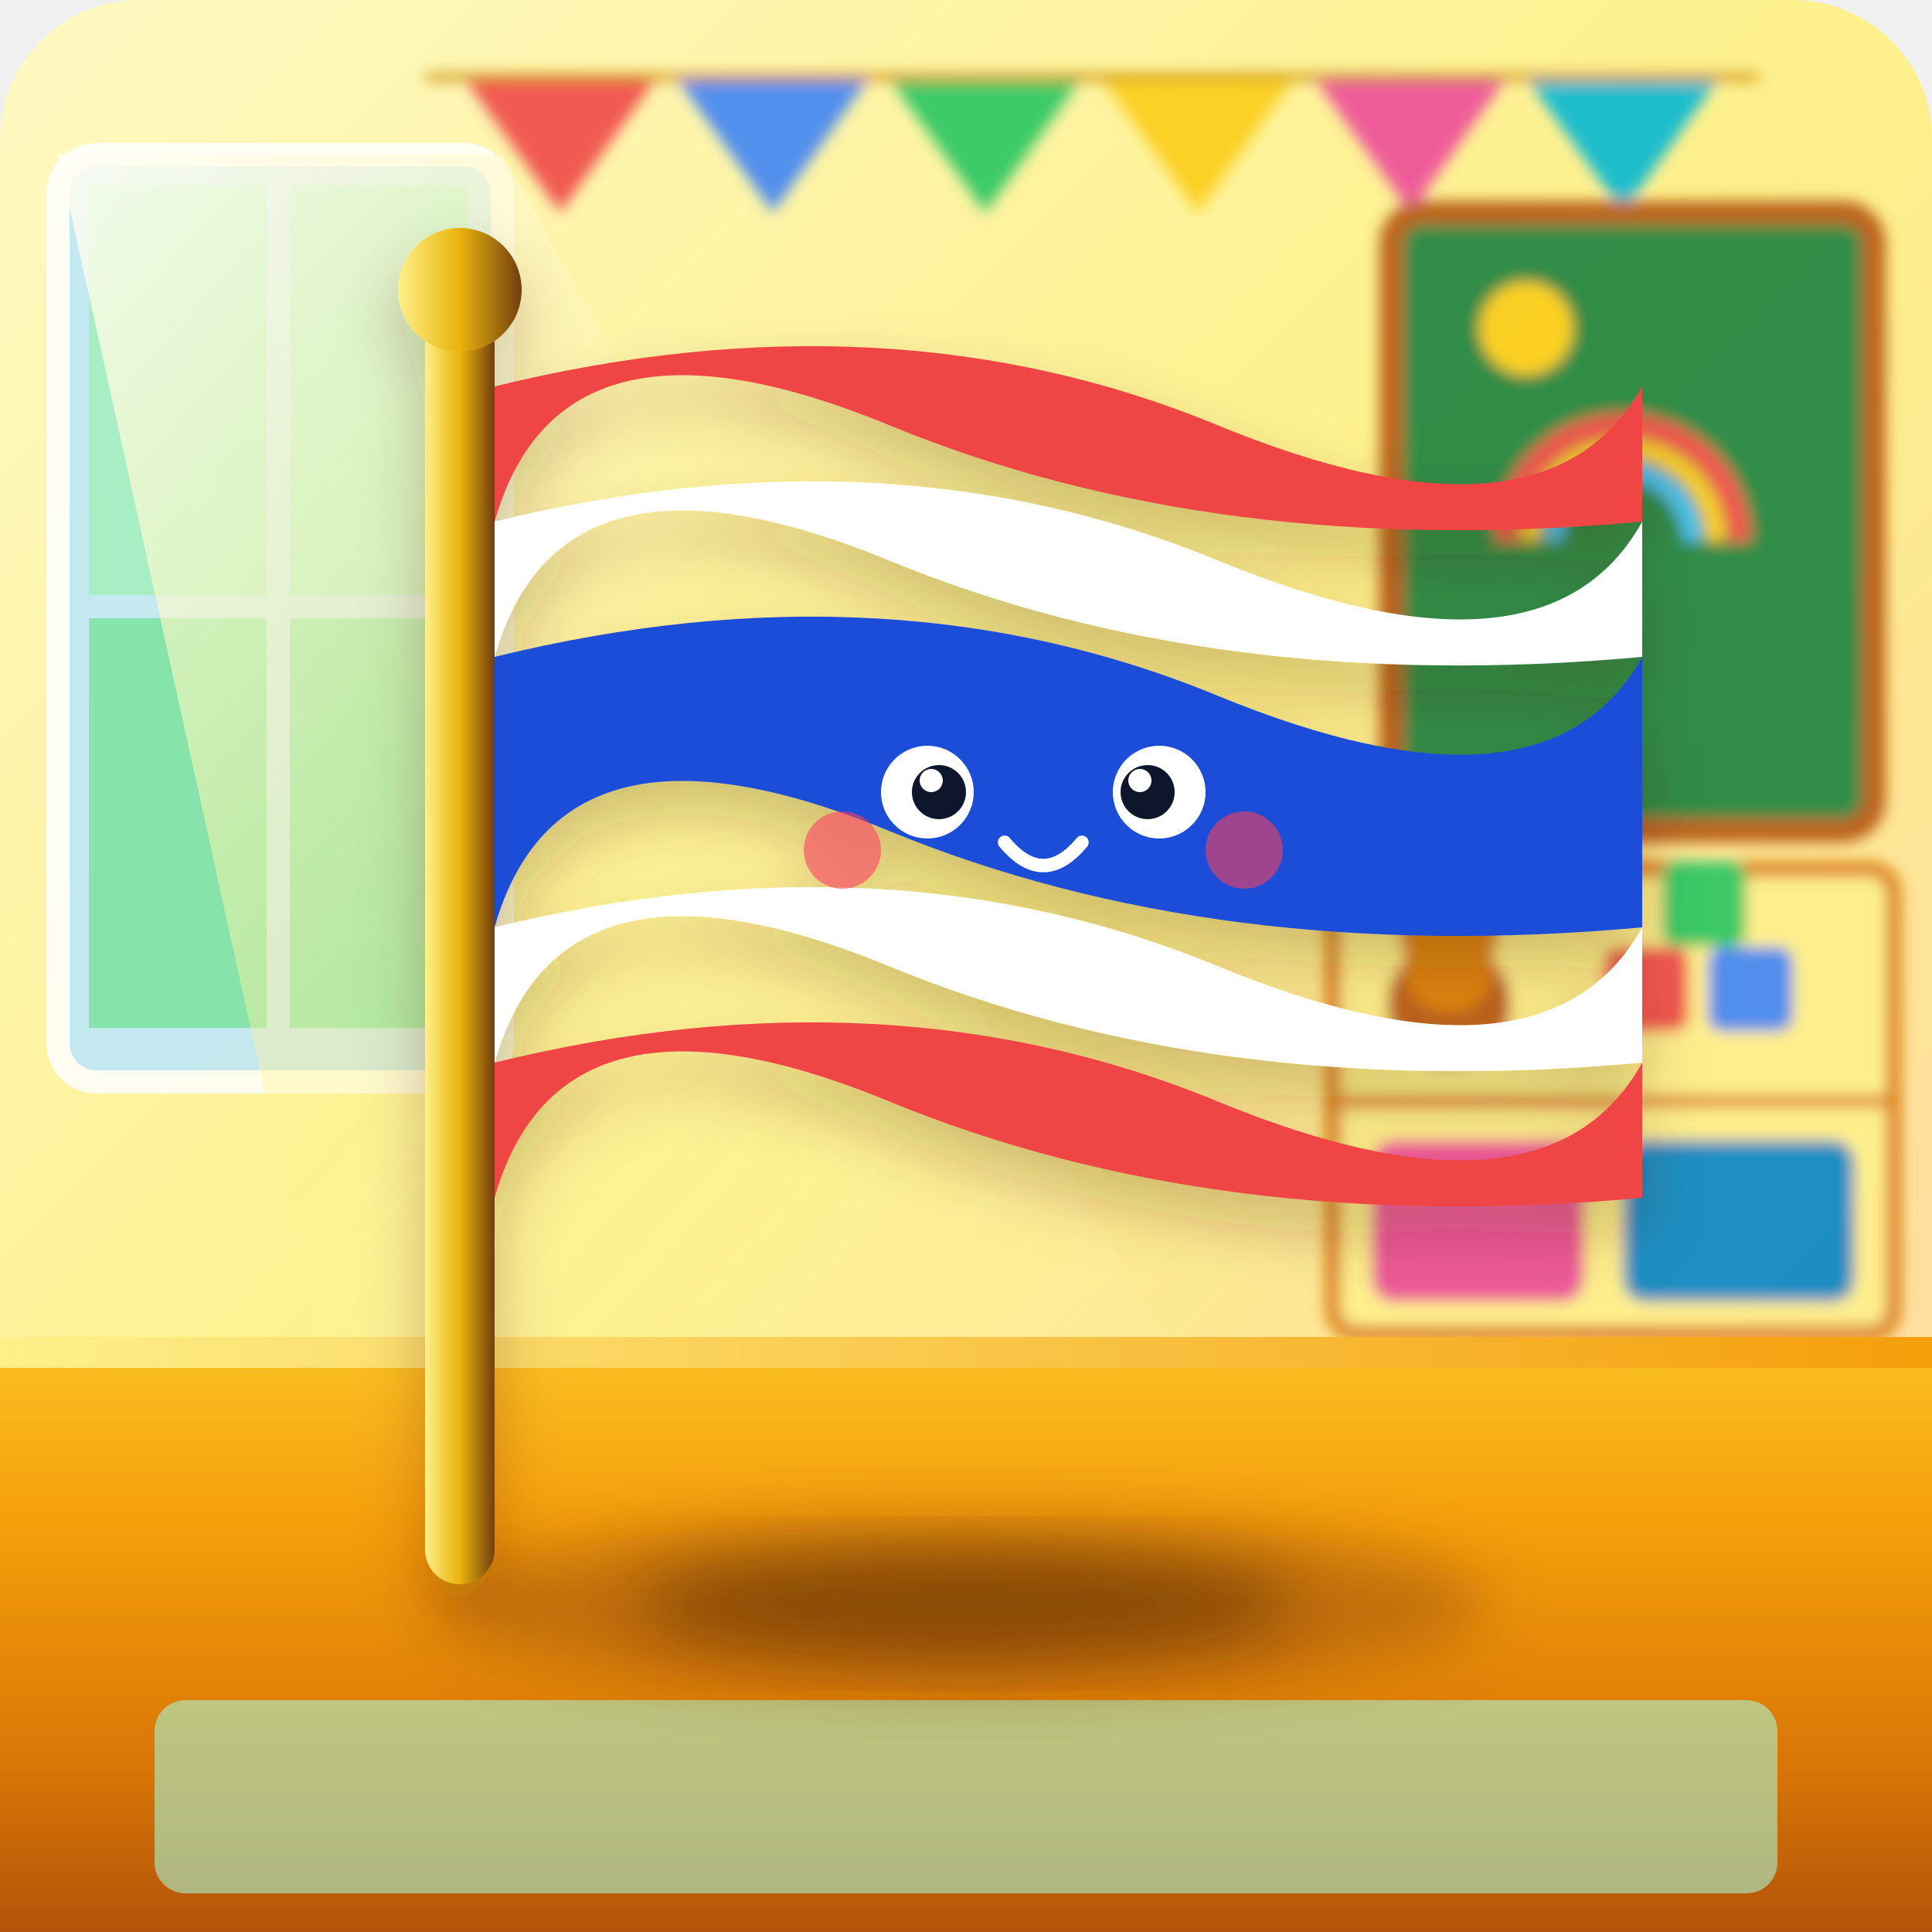
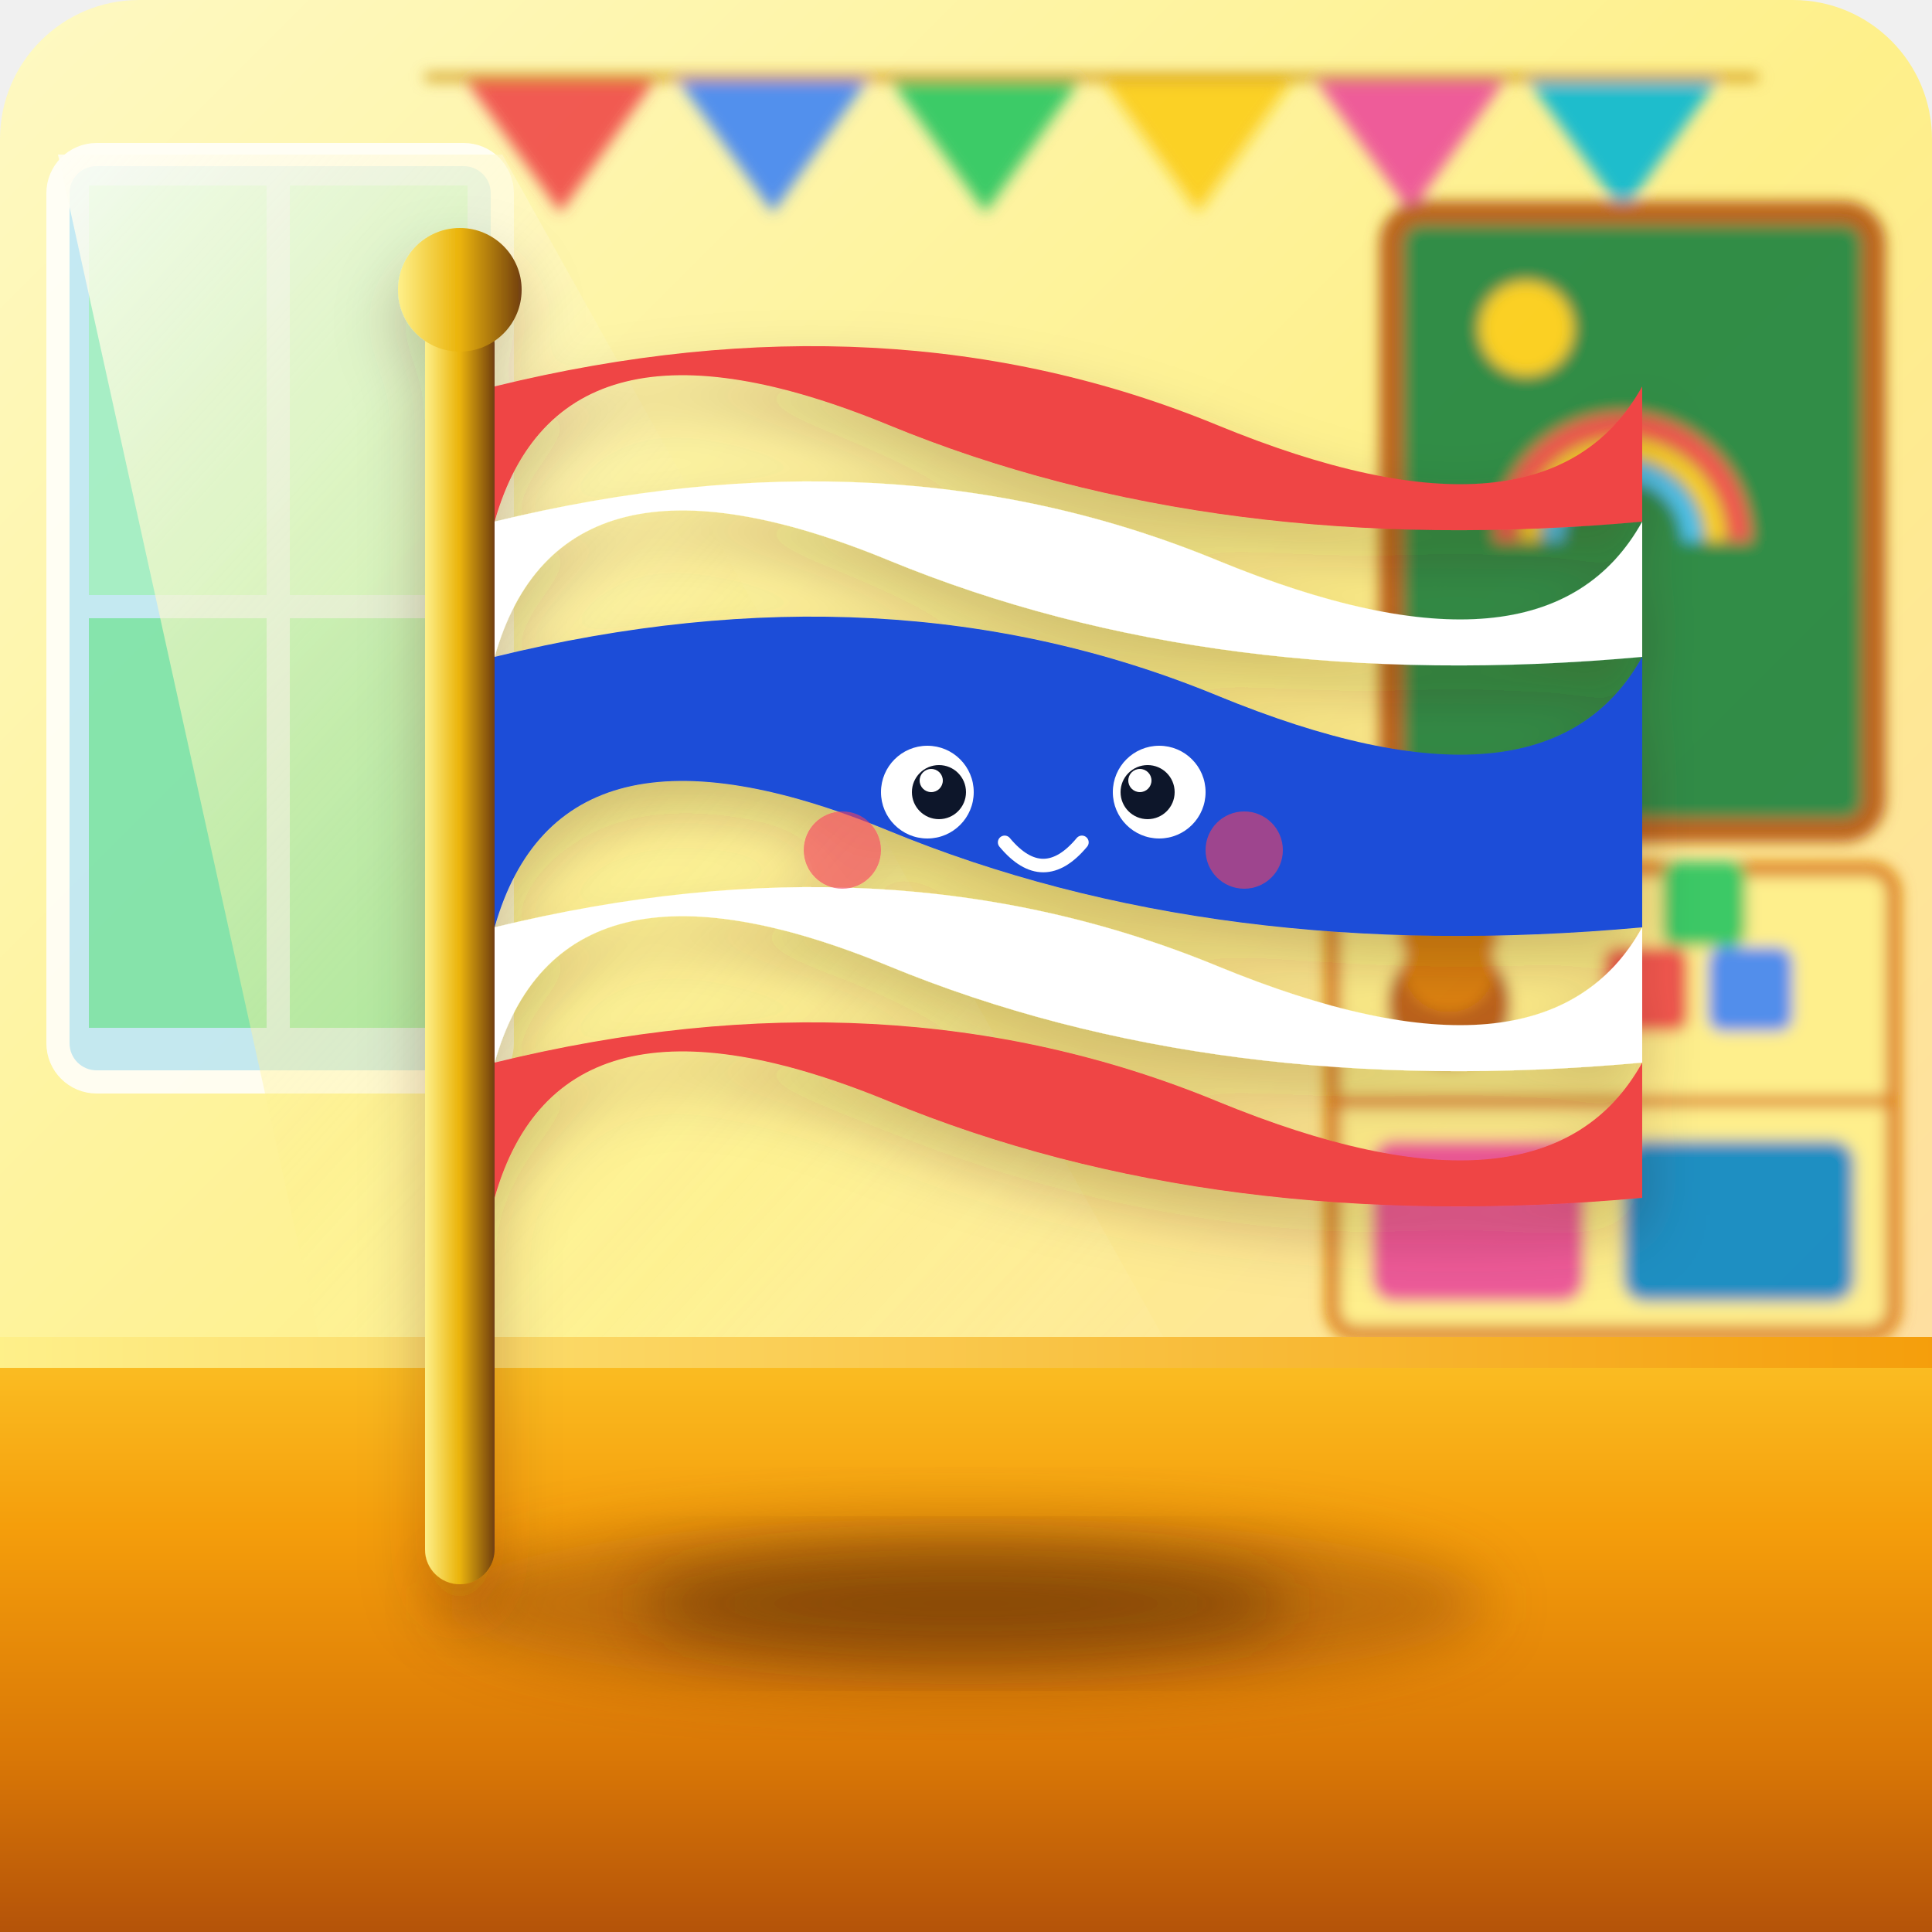
<svg xmlns="http://www.w3.org/2000/svg" viewBox="0 0 500 500" width="100%" height="100%">
  <defs>
    <linearGradient id="roomWall" x1="0%" y1="0%" x2="100%" y2="100%">
      <stop offset="0%" stop-color="#fef9c3" />
      <stop offset="50%" stop-color="#fef08a" />
      <stop offset="100%" stop-color="#fed7aa" />
    </linearGradient>
    <linearGradient id="sunBeam" x1="0%" y1="0%" x2="100%" y2="100%">
      <stop offset="0%" stop-color="#ffffff" stop-opacity="0.85" />
      <stop offset="50%" stop-color="#fef08a" stop-opacity="0.35" />
      <stop offset="100%" stop-color="#ffffff" stop-opacity="0" />
    </linearGradient>
    <linearGradient id="oakTable" x1="0%" y1="0%" x2="0%" y2="100%">
      <stop offset="0%" stop-color="#fbbf24" />
      <stop offset="30%" stop-color="#f59e0b" />
      <stop offset="70%" stop-color="#d97706" />
      <stop offset="100%" stop-color="#b45309" />
    </linearGradient>
    <linearGradient id="tableBevel" x1="0%" y1="0%" x2="100%" y2="0%">
      <stop offset="0%" stop-color="#fef08a" />
      <stop offset="100%" stop-color="#f59e0b" />
    </linearGradient>
    <filter id="bgBlur" x="-10%" y="-10%" width="120%" height="120%">
      <feGaussianBlur stdDeviation="1.8" />
    </filter>
    <filter id="tableShadow" x="-30%" y="-30%" width="160%" height="160%">
      <feGaussianBlur stdDeviation="8" />
    </filter>
    <filter id="charDepth" x="-20%" y="-20%" width="140%" height="140%">
      <feDropShadow dx="0" dy="8" stdDeviation="8" flood-color="#451a03" flood-opacity="0.25" />
    </filter>
    <radialGradient id="pixarEye" cx="30%" cy="30%" r="70%">
      <stop offset="0%" stop-color="#334155" />
      <stop offset="65%" stop-color="#0f172a" />
      <stop offset="100%" stop-color="#020617" />
    </radialGradient>
    <linearGradient id="goldPole2" x1="0%" y1="0%" x2="100%" y2="0%">
      <stop offset="0%" stop-color="#fef08a" />
      <stop offset="50%" stop-color="#eab308" />
      <stop offset="100%" stop-color="#713f12" />
    </linearGradient>
  </defs>
  <rect width="500" height="500" rx="36" fill="url(#roomWall)" />
  <g opacity="0.85">
    <rect x="15" y="40" width="115" height="240" rx="10" fill="#bae6fd" stroke="#ffffff" stroke-width="6" />
    <rect x="23" y="48" width="46" height="106" fill="#86efac" opacity="0.65" />
    <rect x="75" y="48" width="46" height="106" fill="#86efac" opacity="0.65" />
    <rect x="23" y="160" width="46" height="106" fill="#4ade80" opacity="0.65" />
    <rect x="75" y="160" width="46" height="106" fill="#4ade80" opacity="0.65" />
    <polygon points="15,40 130,40 320,380 90,380" fill="url(#sunBeam)" />
  </g>
  <g filter="url(#bgBlur)" opacity="0.88">
    <polygon points="120,20 145,55 170,20" fill="#ef4444" />
    <polygon points="175,20 200,55 225,20" fill="#3b82f6" />
    <polygon points="230,20 255,55 280,20" fill="#22c55e" />
    <polygon points="285,20 310,55 335,20" fill="#facc15" />
    <polygon points="340,20 365,55 390,20" fill="#ec4899" />
    <polygon points="395,20 420,55 445,20" fill="#06b6d4" />
    <line x1="110" y1="20" x2="455" y2="20" stroke="#ca8a04" stroke-width="2" />
    <rect x="360" y="55" width="125" height="160" rx="8" fill="#15803d" stroke="#b45309" stroke-width="6" />
    <path d="M 390 140 A 30 30 0 0 1 450 140" fill="none" stroke="#ef4444" stroke-width="6" />
    <path d="M 396 140 A 24 24 0 0 1 444 140" fill="none" stroke="#facc15" stroke-width="5" />
    <path d="M 402 140 A 18 18 0 0 1 438 140" fill="none" stroke="#38bdf8" stroke-width="5" />
    <circle cx="395" cy="85" r="12" fill="#facc15" />
    <rect x="345" y="225" width="145" height="120" rx="6" fill="#fef08a" stroke="#d97706" stroke-width="4" />
    <line x1="345" y1="285" x2="490" y2="285" stroke="#d97706" stroke-width="3" />
    <circle cx="375" cy="260" r="16" fill="#b45309" />
    <circle cx="375" cy="250" r="12" fill="#d97706" />
    <circle cx="367" cy="242" r="5" fill="#d97706" />
    <circle cx="383" cy="242" r="5" fill="#d97706" />
    <rect x="415" y="245" width="22" height="22" rx="4" fill="#ef4444" />
    <rect x="442" y="245" width="22" height="22" rx="4" fill="#3b82f6" />
    <rect x="430" y="223" width="22" height="22" rx="4" fill="#22c55e" />
    <rect x="355" y="295" width="55" height="42" rx="6" fill="#ec4899" />
    <rect x="420" y="295" width="60" height="42" rx="6" fill="#0284c7" />
  </g>
  <path d="M 0 350 L 500 350 L 500 500 L 0 500 Z" fill="url(#oakTable)" />
  <rect x="0" y="346" width="500" height="8" fill="url(#tableBevel)" />
-   <rect x="40" y="440" width="420" height="50" rx="8" fill="#a7f3d0" opacity="0.6" />
  <ellipse cx="250" cy="415" rx="135" ry="22" fill="#78350f" opacity="0.38" filter="url(#tableShadow)" />
  <ellipse cx="250" cy="415" rx="85" ry="14" fill="#451a03" opacity="0.45" filter="url(#tableShadow)" />
  <g filter="url(#charDepth)">
    <rect x="110" y="80" width="18" height="330" rx="9" fill="url(#goldPole2)" />
    <circle cx="119" cy="75" r="16" fill="url(#goldPole2)" />
    <path d="M 128 100 Q 230 75 315 110 T 425 100 L 425 135 Q 315 145 230 110 T 128 135 Z" fill="#ef4444" />
    <path d="M 128 135 Q 230 110 315 145 T 425 135 L 425 170 Q 315 180 230 145 T 128 170 Z" fill="#ffffff" />
    <path d="M 128 170 Q 230 145 315 180 T 425 170 L 425 240 Q 315 250 230 215 T 128 240 Z" fill="#1d4ed8" />
    <path d="M 128 240 Q 230 215 315 250 T 425 240 L 425 275 Q 315 285 230 250 T 128 275 Z" fill="#ffffff" />
    <path d="M 128 275 Q 230 250 315 285 T 425 275 L 425 310 Q 315 320 230 285 T 128 310 Z" fill="#ef4444" />
    <circle cx="240" cy="205" r="12" fill="#ffffff" />
    <circle cx="300" cy="205" r="12" fill="#ffffff" />
    <circle cx="243" cy="205" r="7" fill="#0f172a" />
    <circle cx="297" cy="205" r="7" fill="#0f172a" />
    <circle cx="241" cy="202" r="3" fill="#ffffff" />
    <circle cx="295" cy="202" r="3" fill="#ffffff" />
    <circle cx="218" cy="220" r="10" fill="#f43f5e" opacity="0.6" />
    <circle cx="322" cy="220" r="10" fill="#f43f5e" opacity="0.6" />
    <path d="M 260 218 Q 270 230 280 218" fill="none" stroke="#ffffff" stroke-width="3.5" stroke-linecap="round" />
  </g>
</svg>
